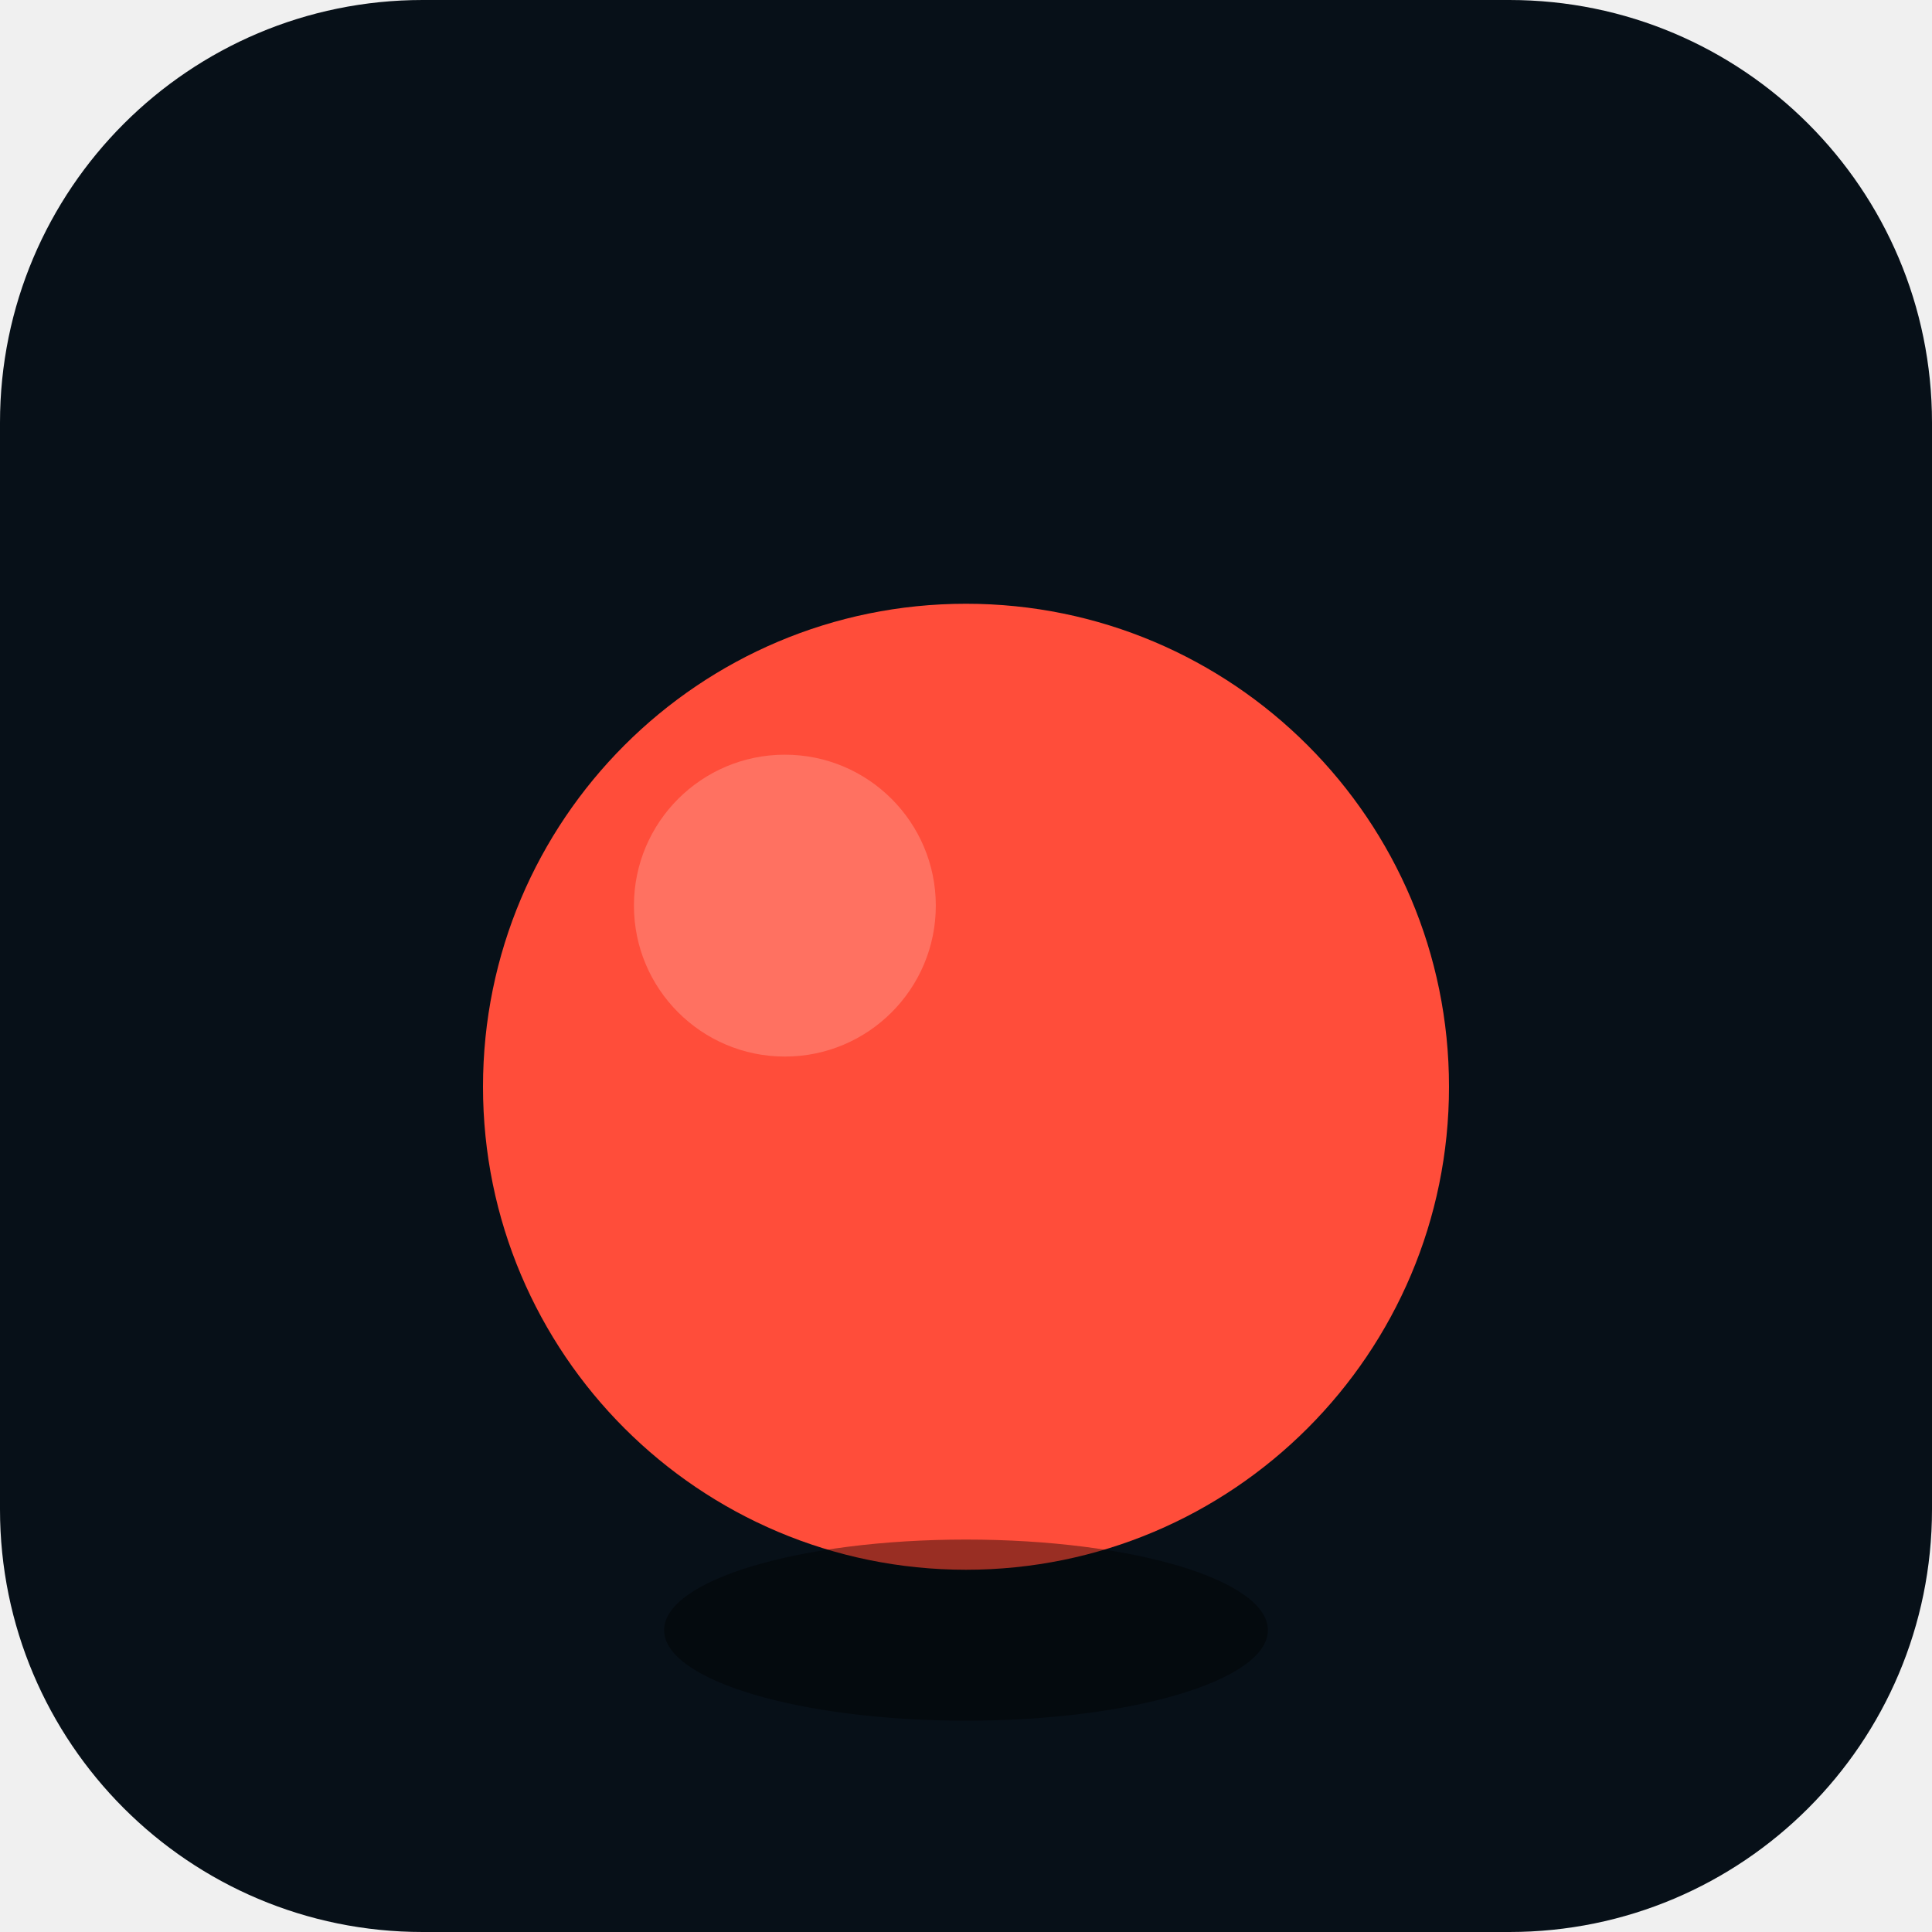
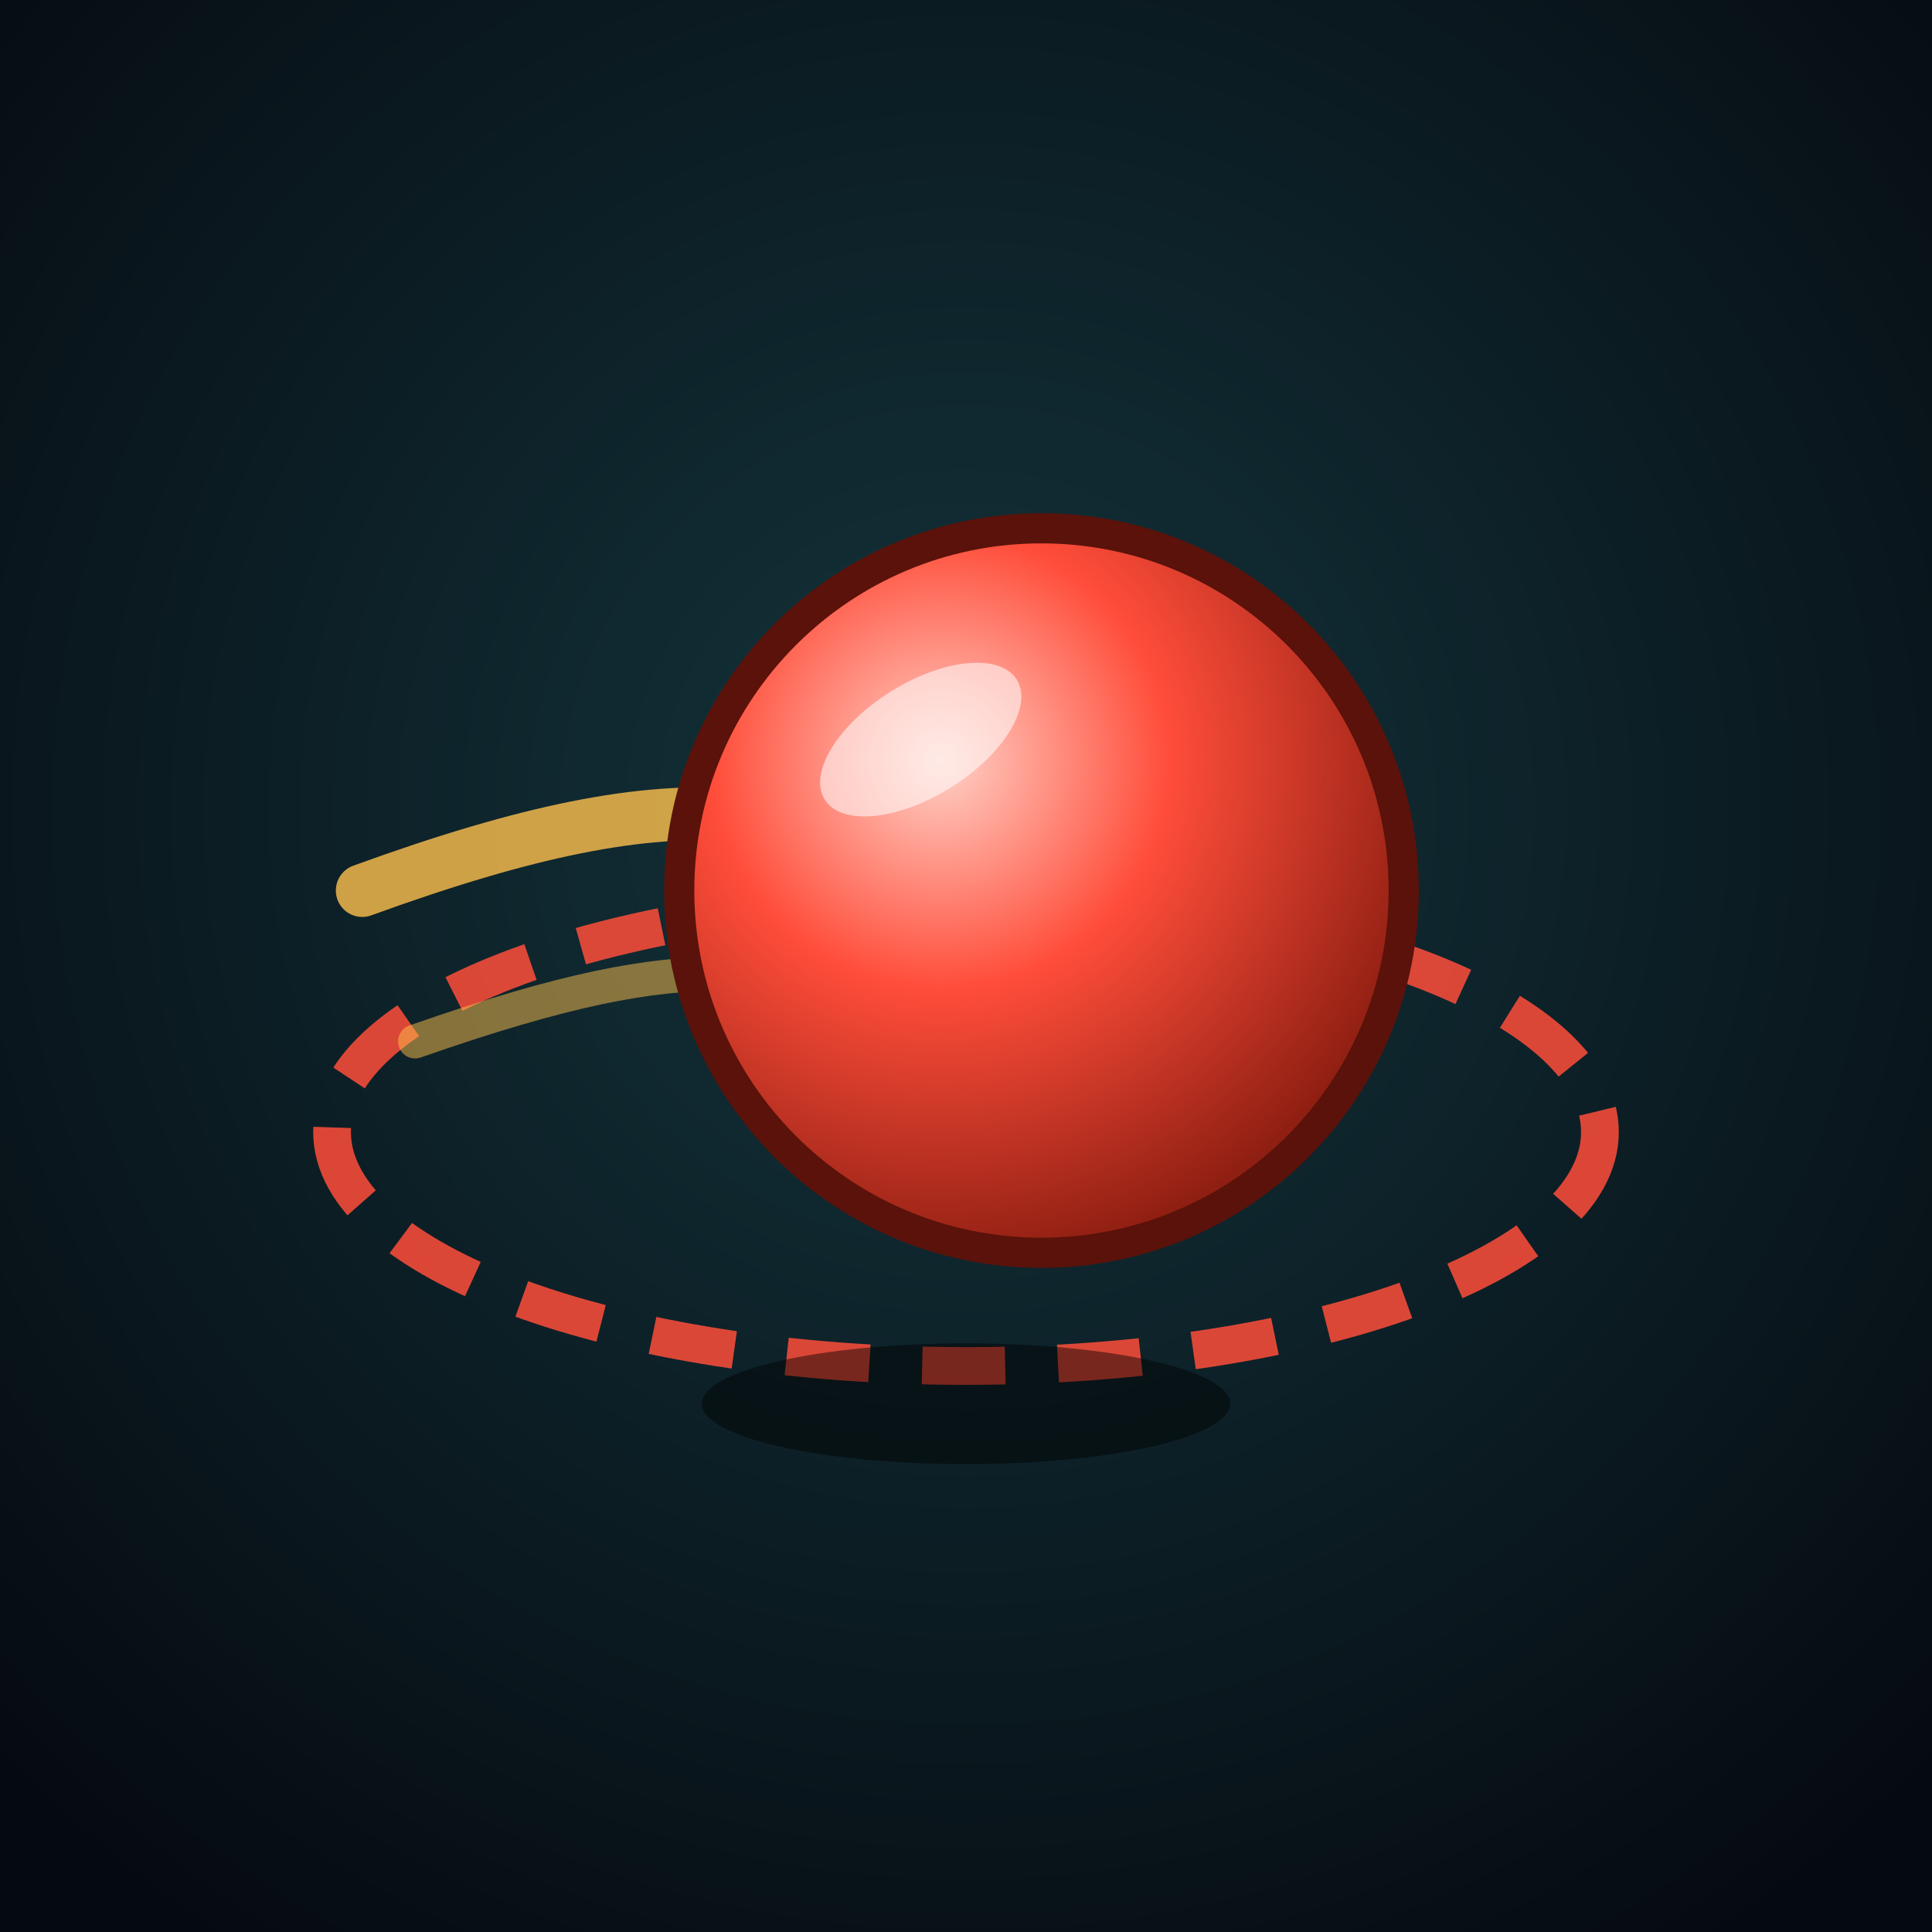
- <svg xmlns="http://www.w3.org/2000/svg" viewBox="0 0 64 64">
-   <rect width="64" height="64" rx="14" fill="#071018" />
-   <circle cx="32" cy="36" r="16" fill="#ff4d3a" />
-   <circle cx="26" cy="30" r="5" fill="#fff3" />
-   <ellipse cx="32" cy="54" rx="10" ry="3" fill="#0006" />
+ <svg xmlns="http://www.w3.org/2000/svg" viewBox="0 0 512 512">
+   <defs>
+     <radialGradient id="bg" cx="50%" cy="42%" r="70%">
+       <stop offset="0" stop-color="#14343c" />
+       <stop offset="1" stop-color="#050a10" />
+     </radialGradient>
+     <radialGradient id="ball" cx="36%" cy="32%" r="70%">
+       <stop offset="0" stop-color="#ffd2c8" />
+       <stop offset="0.45" stop-color="#ff4d3a" />
+       <stop offset="1" stop-color="#8f1f12" />
+     </radialGradient>
+   </defs>
+   <rect width="512" height="512" fill="url(#bg)" />
+   <ellipse cx="256" cy="300" rx="168" ry="62" fill="none" stroke="#ff4d3a" stroke-width="10" stroke-dasharray="22 14" opacity="0.85" />
+   <ellipse cx="256" cy="372" rx="70" ry="16" fill="#000" opacity="0.45" />
+   <path d="M96 236 C 140 220, 170 214, 196 216" stroke="#ffc14d" stroke-width="14" stroke-linecap="round" fill="none" opacity="0.8" />
+   <path d="M110 276 C 150 262, 172 258, 192 258" stroke="#ffc14d" stroke-width="9" stroke-linecap="round" fill="none" opacity="0.5" />
+   <circle cx="276" cy="236" r="96" fill="url(#ball)" />
+   <circle cx="276" cy="236" r="96" fill="none" stroke="#5a120a" stroke-width="8" />
+   <ellipse cx="244" cy="196" rx="30" ry="15" fill="#fff" opacity="0.55" transform="rotate(-32 244 196)" />
</svg>
